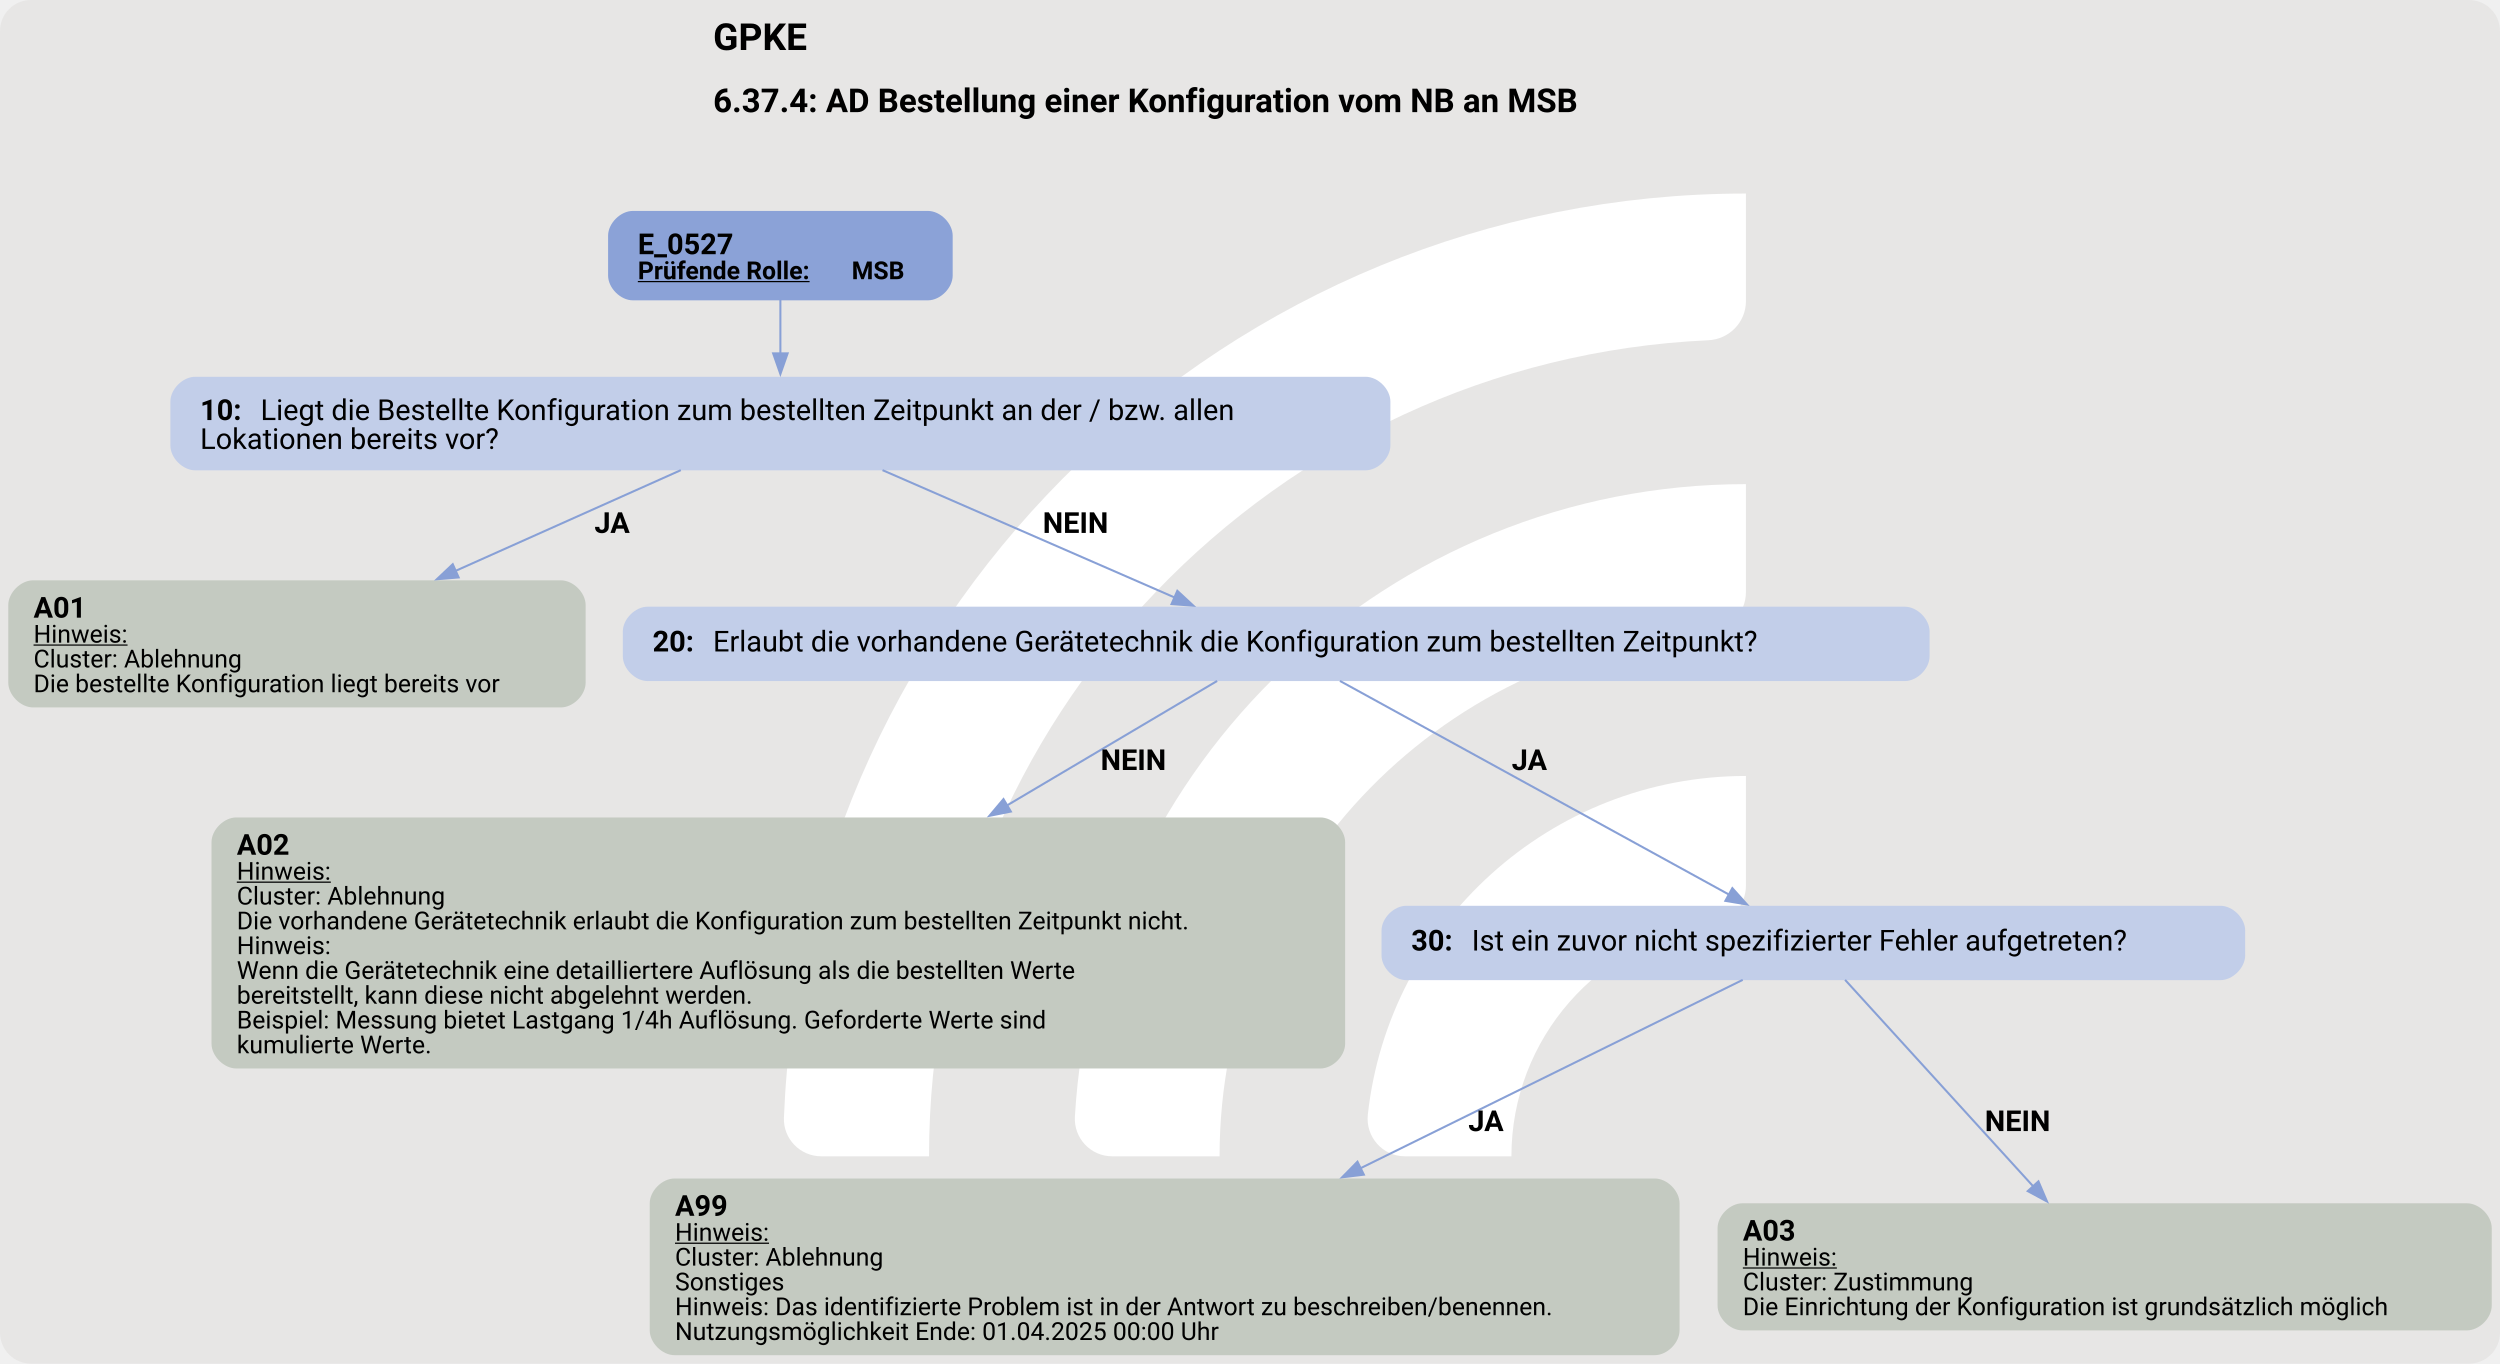
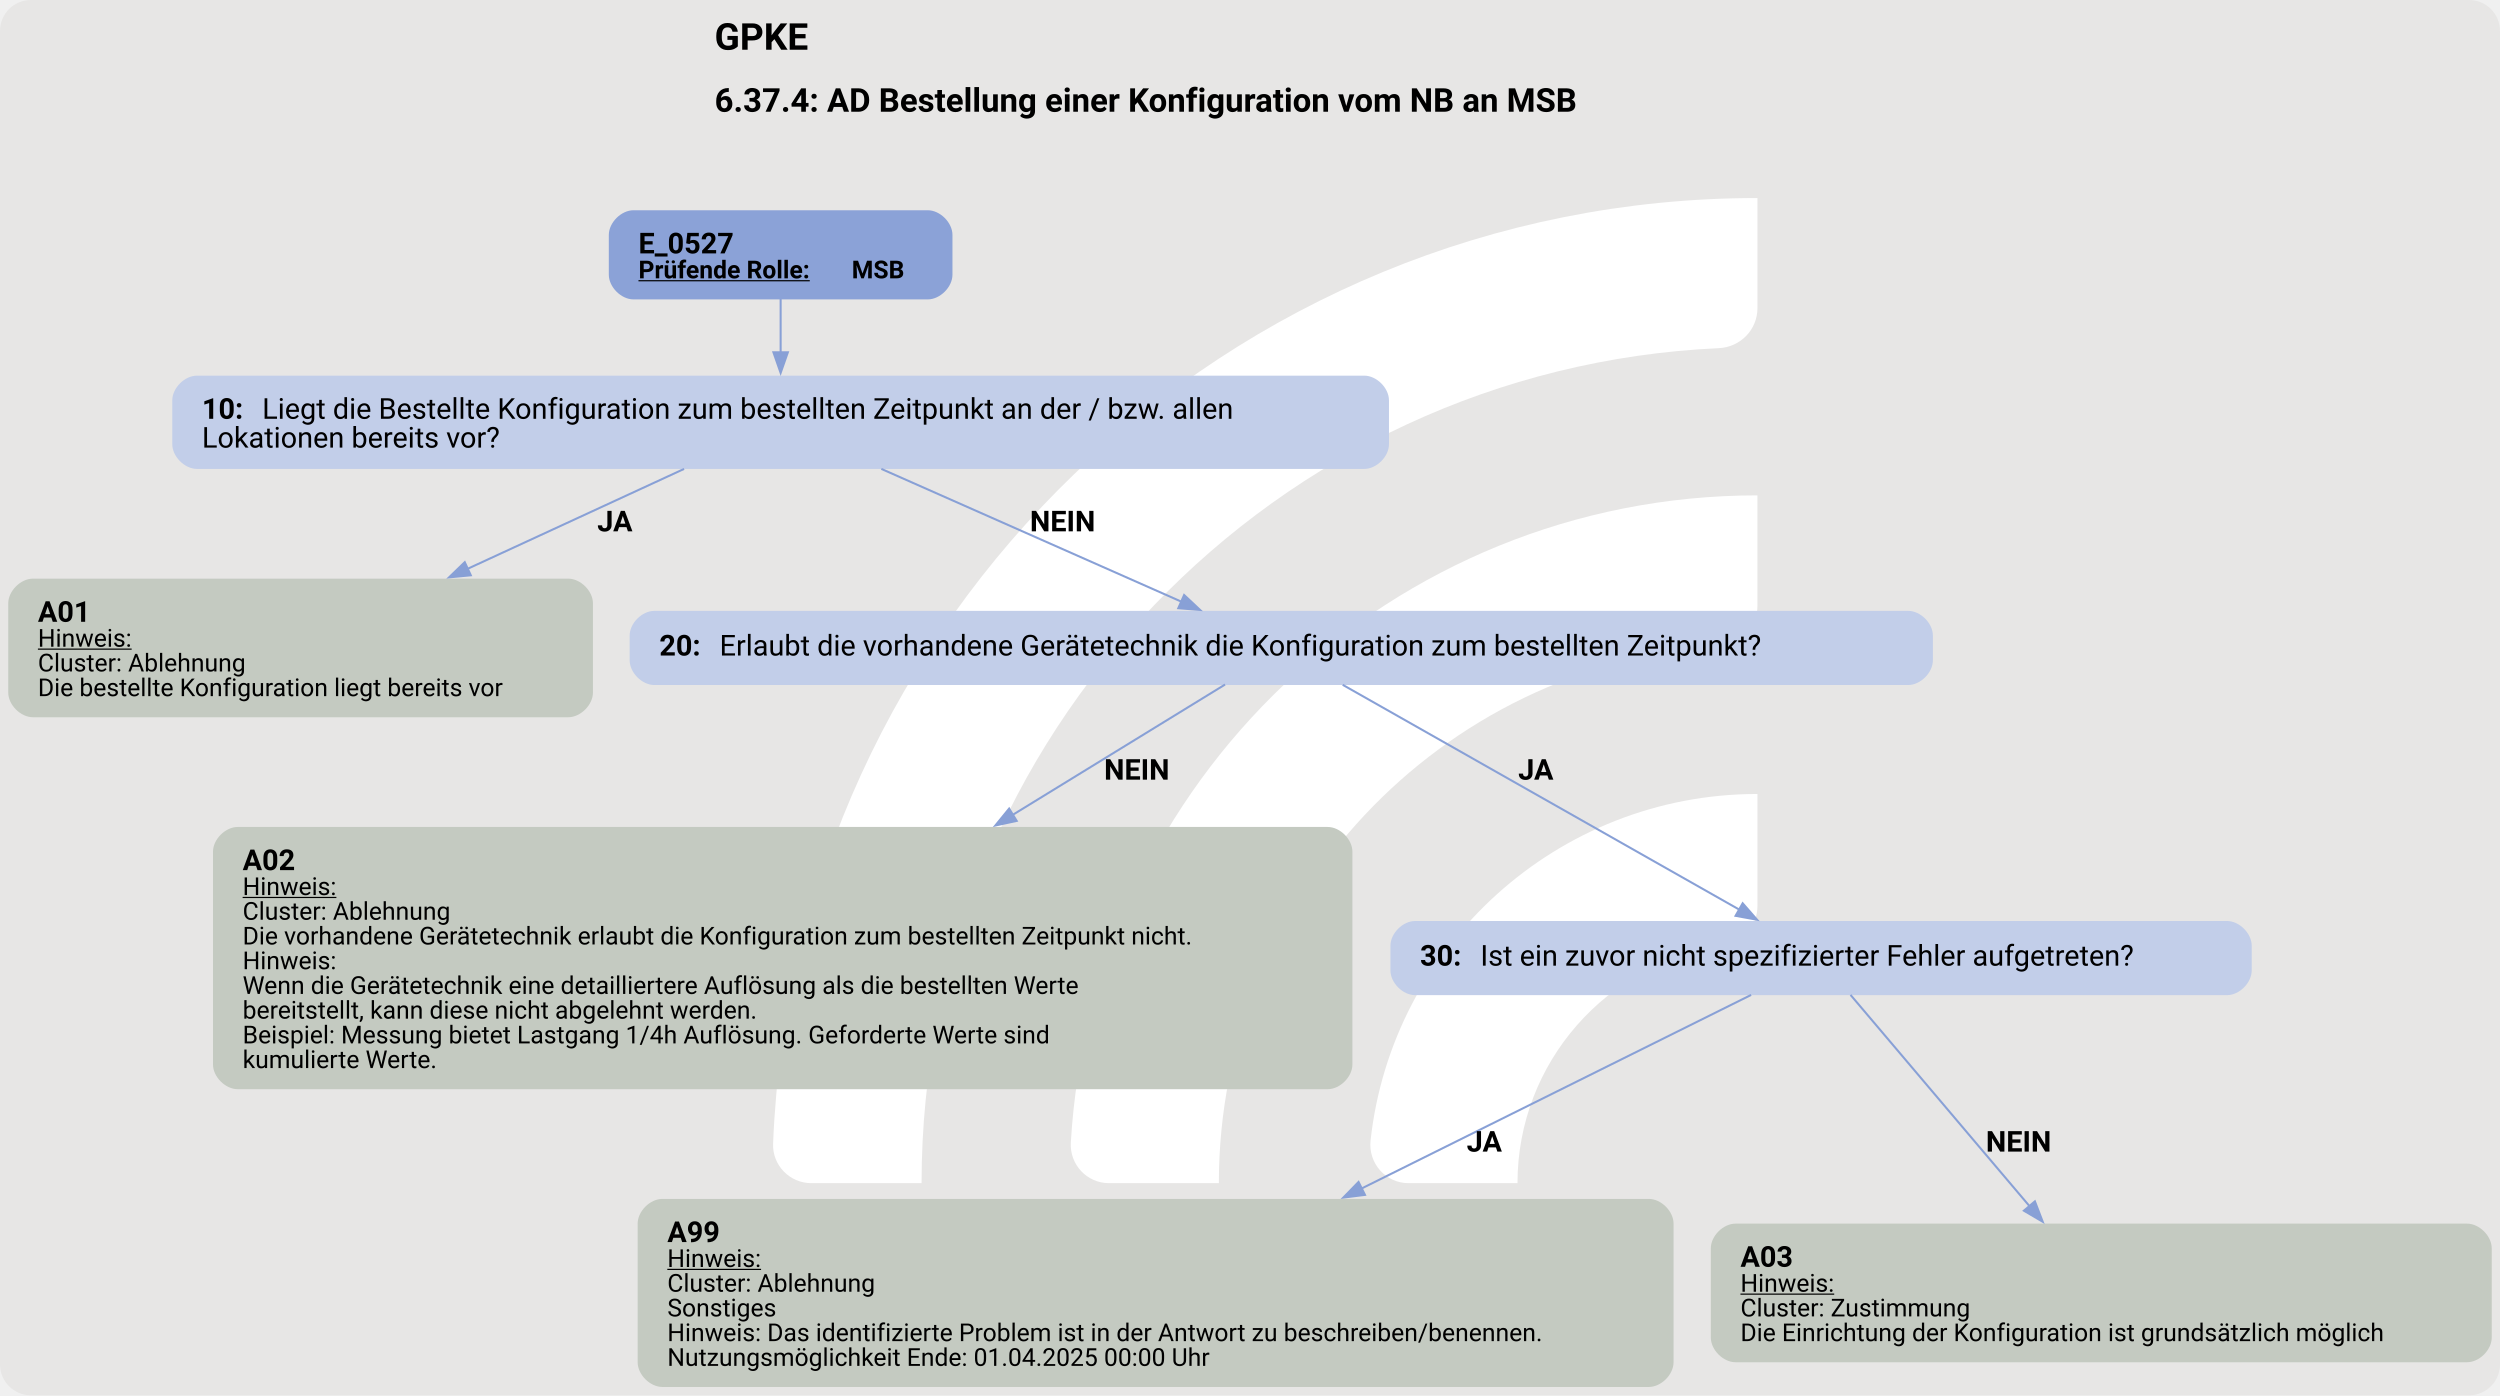
- <svg xmlns="http://www.w3.org/2000/svg" version="1.1" width="1613.333px" viewBox="0 0 1613.333 880.0" height="880.0px">
+ <svg xmlns="http://www.w3.org/2000/svg" version="1.1" width="1617.333px" viewBox="0 0 1617.333 902.667" height="902.667px">
  <g>
-     <svg version="1.1" width="1613.333px" viewBox="0 0 1613.333 880.0" height="880.0px">
-       <rect fill="#e7e6e5" x="0" y="0" width="1613.333" height="880.0" rx="20" ry="20" />
+     <svg version="1.1" width="1617.333px" viewBox="0 0 1617.333 902.667" height="902.667px">
+       <rect fill="#e7e6e5" x="0" y="0" width="1617.333" height="902.667" rx="20" ry="20" />
      <g>
-         <g transform="translate(447.8021, 88) scale(1 1) translate(0, 0) scale(1.239088 1.239088) ">
+         <g transform="translate(440.5586, 90.26667) scale(1 1) translate(0, 0) scale(1.271003 1.271003) ">
          <defs>
            <style>.cls-1{fill:#fff;}</style>
          </defs>
          <path class="cls-1" d="M122.44,531.2h-56.1c-11,0-19.9-9.12-19.46-20.11C57.47,243.89,278.15,29.78,547.91,29.78v56.02c0,10.98-8.69,19.89-19.66,20.39-225.51,10.31-405.8,197-405.8,425Z" />
          <path class="cls-1" d="M273.78,531.2h-55.93c-11.23,0-20.09-9.48-19.43-20.69,10.74-183.44,163.39-329.39,349.48-329.39v56.26c0,10.71-8.27,19.62-18.96,20.35-142.35,9.77-255.17,128.69-255.17,273.46Z" />
          <path class="cls-1" d="M425.77,531.2h-55.45c-11.65,0-20.6-10.17-19.33-21.75,10.87-99.03,95.03-176.34,196.92-176.34v57.01c0,10.05-7.28,18.75-17.23,20.16-59.22,8.4-104.91,59.42-104.91,120.92Z" />
        </g>
-         <svg width="1210pt" height="660pt" viewBox="0.00 0.00 1210.11 659.87">
-           <g id="graph0" class="graph" transform="scale(1 1) rotate(0) translate(4 655.87)">
-             <text text-anchor="start" x="341.18" y="-631.77" font-family="Roboto, sans-serif" font-weight="bold" font-size="18.00">GPKE</text>
-             <text text-anchor="start" x="341.18" y="-601.67" font-family="Roboto, sans-serif" font-weight="bold" font-size="16.00">6.37.4: AD Bestellung einer Konfiguration vom NB an MSB</text>
+         <svg width="1213pt" height="677pt" viewBox="0.00 0.00 1213.43 677.15">
+           <g id="graph0" class="graph" transform="scale(1 1) rotate(0) translate(4 673.15)">
+             <text text-anchor="start" x="342.84" y="-649.05" font-family="Roboto, sans-serif" font-weight="bold" font-size="18.00">GPKE</text>
+             <text text-anchor="start" x="342.84" y="-618.95" font-family="Roboto, sans-serif" font-weight="bold" font-size="16.00">6.37.4: AD Bestellung einer Konfiguration vom NB an MSB</text>
            <g id="node1" class="node">
-               <path fill="#8ba2d7" stroke="black" stroke-width="0" d="M445.14,-553.87C445.14,-553.87 302.34,-553.87 302.34,-553.87 296.34,-553.87 290.34,-547.87 290.34,-541.87 290.34,-541.87 290.34,-522.59 290.34,-522.59 290.34,-516.59 296.34,-510.59 302.34,-510.59 302.34,-510.59 445.14,-510.59 445.14,-510.59 451.14,-510.59 457.14,-516.59 457.14,-522.59 457.14,-522.59 457.14,-541.87 457.14,-541.87 457.14,-547.87 451.14,-553.87 445.14,-553.87" />
-               <text text-anchor="start" x="304.74" y="-532.93" font-family="Roboto, sans-serif" font-weight="bold" font-size="14.00">E_0527</text>
-               <text text-anchor="start" x="304.74" y="-520.83" font-family="Roboto, sans-serif" font-weight="bold" text-decoration="underline" font-size="12.00">Prüfende Rolle:</text>
-               <text text-anchor="start" x="408.24" y="-520.83" font-family="Roboto, sans-serif" font-weight="bold" font-size="12.00"> MSB</text>
+               <path fill="#8ba2d7" stroke="black" stroke-width="0" d="M446.3,-571.15C446.3,-571.15 303.5,-571.15 303.5,-571.15 297.5,-571.15 291.5,-565.15 291.5,-559.15 291.5,-559.15 291.5,-539.87 291.5,-539.87 291.5,-533.87 297.5,-527.87 303.5,-527.87 303.5,-527.87 446.3,-527.87 446.3,-527.87 452.3,-527.87 458.3,-533.87 458.3,-539.87 458.3,-539.87 458.3,-559.15 458.3,-559.15 458.3,-565.15 452.3,-571.15 446.3,-571.15" />
+               <text text-anchor="start" x="305.9" y="-550.21" font-family="Roboto, sans-serif" font-weight="bold" font-size="14.00">E_0527</text>
+               <text text-anchor="start" x="305.9" y="-538.11" font-family="Roboto, sans-serif" font-weight="bold" text-decoration="underline" font-size="12.00">Prüfende Rolle:</text>
+               <text text-anchor="start" x="409.4" y="-538.11" font-family="Roboto, sans-serif" font-weight="bold" font-size="12.00"> MSB</text>
            </g>
            <g id="node2" class="node">
-               <path fill="#c2cee9" stroke="black" stroke-width="0" d="M657.01,-473.59C657.01,-473.59 90.47,-473.59 90.47,-473.59 84.47,-473.59 78.47,-467.59 78.47,-461.59 78.47,-461.59 78.47,-440.31 78.47,-440.31 78.47,-434.31 84.47,-428.31 90.47,-428.31 90.47,-428.31 657.01,-428.31 657.01,-428.31 663.01,-428.31 669.01,-434.31 669.01,-440.31 669.01,-440.31 669.01,-461.59 669.01,-461.59 669.01,-467.59 663.01,-473.59 657.01,-473.59" />
-               <text text-anchor="start" x="92.87" y="-452.65" font-family="Roboto, sans-serif" font-weight="bold" font-size="14.00">10: </text>
-               <text text-anchor="start" x="122.12" y="-452.65" font-family="Roboto, sans-serif" font-size="14.00">Liegt die Bestellte Konfiguration zum bestellten Zeitpunkt an der / bzw. allen</text>
-               <text text-anchor="start" x="92.87" y="-438.65" font-family="Roboto, sans-serif" font-size="14.00">Lokationen bereits vor?</text>
+               <path fill="#c2cee9" stroke="black" stroke-width="0" d="M658.17,-490.87C658.17,-490.87 91.62,-490.87 91.62,-490.87 85.62,-490.87 79.62,-484.87 79.62,-478.87 79.62,-478.87 79.62,-457.59 79.62,-457.59 79.62,-451.59 85.62,-445.59 91.62,-445.59 91.62,-445.59 658.17,-445.59 658.17,-445.59 664.17,-445.59 670.17,-451.59 670.17,-457.59 670.17,-457.59 670.17,-478.87 670.17,-478.87 670.17,-484.87 664.17,-490.87 658.17,-490.87" />
+               <text text-anchor="start" x="94.02" y="-469.93" font-family="Roboto, sans-serif" font-weight="bold" font-size="14.00">10: </text>
+               <text text-anchor="start" x="123.27" y="-469.93" font-family="Roboto, sans-serif" font-size="14.00">Liegt die Bestellte Konfiguration zum bestellten Zeitpunkt an der / bzw. allen</text>
+               <text text-anchor="start" x="94.02" y="-455.93" font-family="Roboto, sans-serif" font-size="14.00">Lokationen bereits vor?</text>
            </g>
            <g id="edge1" class="edge">
-               <path fill="none" stroke="#88a0d6" d="M373.74,-510.81C373.74,-502.84 373.74,-493.49 373.74,-484.63" />
-               <polygon fill="#88a0d6" stroke="#88a0d6" points="377.24,-484.92 373.74,-474.92 370.24,-484.92 377.24,-484.92" />
+               <path fill="none" stroke="#88a0d6" d="M374.9,-528.09C374.9,-520.12 374.9,-510.77 374.9,-501.91" />
+               <polygon fill="#88a0d6" stroke="#88a0d6" points="378.4,-502.2 374.9,-492.2 371.4,-502.2 378.4,-502.2" />
            </g>
            <g id="node3" class="node">
-               <path fill="#c4cac1" stroke="black" stroke-width="0" d="M267.48,-375.06C267.48,-375.06 12,-375.06 12,-375.06 6,-375.06 0,-369.06 0,-363.06 0,-363.06 0,-325.54 0,-325.54 0,-319.54 6,-313.54 12,-313.54 12,-313.54 267.48,-313.54 267.48,-313.54 273.48,-313.54 279.48,-319.54 279.48,-325.54 279.48,-325.54 279.48,-363.06 279.48,-363.06 279.48,-369.06 273.48,-375.06 267.48,-375.06" />
-               <text text-anchor="start" x="12.24" y="-357" font-family="Roboto, sans-serif" font-weight="bold" font-size="14.00">A01</text>
-               <text text-anchor="start" x="12.24" y="-344.9" font-family="Roboto, sans-serif" text-decoration="underline" font-size="12.00">Hinweis:</text>
-               <text text-anchor="start" x="12.24" y="-332.9" font-family="Roboto, sans-serif" font-size="12.00">Cluster: Ablehnung</text>
-               <text text-anchor="start" x="12.24" y="-320.9" font-family="Roboto, sans-serif" font-size="12.00">Die bestellte Konfiguration liegt bereits vor</text>
+               <path fill="#c4cac1" stroke="black" stroke-width="0" d="M271.8,-392.34C271.8,-392.34 12,-392.34 12,-392.34 6,-392.34 0,-386.34 0,-380.34 0,-380.34 0,-337.06 0,-337.06 0,-331.06 6,-325.06 12,-325.06 12,-325.06 271.8,-325.06 271.8,-325.06 277.8,-325.06 283.8,-331.06 283.8,-337.06 283.8,-337.06 283.8,-380.34 283.8,-380.34 283.8,-386.34 277.8,-392.34 271.8,-392.34" />
+               <text text-anchor="start" x="14.4" y="-371.4" font-family="Roboto, sans-serif" font-weight="bold" font-size="14.00">A01</text>
+               <text text-anchor="start" x="14.4" y="-359.3" font-family="Roboto, sans-serif" text-decoration="underline" font-size="12.00">Hinweis:</text>
+               <text text-anchor="start" x="14.4" y="-347.3" font-family="Roboto, sans-serif" font-size="12.00">Cluster: Ablehnung</text>
+               <text text-anchor="start" x="14.4" y="-335.3" font-family="Roboto, sans-serif" font-size="12.00">Die bestellte Konfiguration liegt bereits vor</text>
            </g>
            <g id="edge2" class="edge">
-               <path fill="none" stroke="#88a0d6" d="M325.54,-428.39C294.12,-414.34 252.44,-395.7 216.52,-379.64" />
-               <polygon fill="#88a0d6" stroke="#88a0d6" points="218,-376.47 207.45,-375.58 215.15,-382.86 218,-376.47" />
-               <text text-anchor="start" x="283.74" y="-398.01" font-family="Roboto, sans-serif" font-weight="bold" font-size="14.00">JA</text>
+               <path fill="none" stroke="#88a0d6" d="M328.03,-445.6C297.91,-431.7 257.99,-413.28 222.84,-397.06" />
+               <polygon fill="#88a0d6" stroke="#88a0d6" points="224.51,-393.97 213.96,-392.96 221.58,-400.33 224.51,-393.97" />
+               <text text-anchor="start" x="285.9" y="-415.29" font-family="Roboto, sans-serif" font-weight="bold" font-size="14.00">JA</text>
            </g>
            <g id="node4" class="node">
-               <path fill="#c2cee9" stroke="black" stroke-width="0" d="M918.01,-362.3C918.01,-362.3 309.47,-362.3 309.47,-362.3 303.47,-362.3 297.47,-356.3 297.47,-350.3 297.47,-350.3 297.47,-338.3 297.47,-338.3 297.47,-332.3 303.47,-326.3 309.47,-326.3 309.47,-326.3 918.01,-326.3 918.01,-326.3 924.01,-326.3 930.01,-332.3 930.01,-338.3 930.01,-338.3 930.01,-350.3 930.01,-350.3 930.01,-356.3 924.01,-362.3 918.01,-362.3" />
-               <text text-anchor="start" x="311.87" y="-340.62" font-family="Roboto, sans-serif" font-weight="bold" font-size="14.00">20: </text>
-               <text text-anchor="start" x="341.12" y="-340.62" font-family="Roboto, sans-serif" font-size="14.00">Erlaubt die vorhandene Gerätetechnik die Konfiguration zum bestellten Zeitpunkt?</text>
+               <path fill="#c2cee9" stroke="black" stroke-width="0" d="M922.17,-376.7C922.17,-376.7 313.62,-376.7 313.62,-376.7 307.62,-376.7 301.62,-370.7 301.62,-364.7 301.62,-364.7 301.62,-352.7 301.62,-352.7 301.62,-346.7 307.62,-340.7 313.62,-340.7 313.62,-340.7 922.17,-340.7 922.17,-340.7 928.17,-340.7 934.17,-346.7 934.17,-352.7 934.17,-352.7 934.17,-364.7 934.17,-364.7 934.17,-370.7 928.17,-376.7 922.17,-376.7" />
+               <text text-anchor="start" x="316.02" y="-355.02" font-family="Roboto, sans-serif" font-weight="bold" font-size="14.00">20: </text>
+               <text text-anchor="start" x="345.27" y="-355.02" font-family="Roboto, sans-serif" font-size="14.00">Erlaubt die vorhandene Gerätetechnik die Konfiguration zum bestellten Zeitpunkt?</text>
            </g>
            <g id="edge3" class="edge">
-               <path fill="none" stroke="#88a0d6" d="M423.18,-428.39C464.58,-410.34 523.37,-384.71 564.67,-366.7" />
-               <polygon fill="#88a0d6" stroke="#88a0d6" points="565.88,-369.99 573.65,-362.78 563.08,-363.57 565.88,-369.99" />
-               <text text-anchor="start" x="500.74" y="-398.01" font-family="Roboto, sans-serif" font-weight="bold" font-size="14.00">NEIN</text>
+               <path fill="none" stroke="#88a0d6" d="M423.78,-445.6C466.2,-426.83 527.27,-399.8 569.54,-381.1" />
+               <polygon fill="#88a0d6" stroke="#88a0d6" points="570.74,-384.4 578.47,-377.15 567.91,-377.99 570.74,-384.4" />
+               <text text-anchor="start" x="495.9" y="-415.29" font-family="Roboto, sans-serif" font-weight="bold" font-size="14.00">NEIN</text>
            </g>
            <g id="node5" class="node">
-               <path fill="#c4cac1" stroke="black" stroke-width="0" d="M635.11,-260.29C635.11,-260.29 110.38,-260.29 110.38,-260.29 104.38,-260.29 98.38,-254.29 98.38,-248.29 98.38,-248.29 98.38,-150.77 98.38,-150.77 98.38,-144.77 104.38,-138.77 110.38,-138.77 110.38,-138.77 635.11,-138.77 635.11,-138.77 641.11,-138.77 647.11,-144.77 647.11,-150.77 647.11,-150.77 647.11,-248.29 647.11,-248.29 647.11,-254.29 641.11,-260.29 635.11,-260.29" />
-               <text text-anchor="start" x="110.62" y="-242.23" font-family="Roboto, sans-serif" font-weight="bold" font-size="14.00">A02</text>
-               <text text-anchor="start" x="110.62" y="-230.13" font-family="Roboto, sans-serif" text-decoration="underline" font-size="12.00">Hinweis:</text>
-               <text text-anchor="start" x="110.62" y="-218.13" font-family="Roboto, sans-serif" font-size="12.00">Cluster: Ablehnung</text>
-               <text text-anchor="start" x="110.62" y="-206.13" font-family="Roboto, sans-serif" font-size="12.00">Die vorhandene Gerätetechnik erlaubt die Konfiguration zum bestellten Zeitpunkt nicht.</text>
-               <text text-anchor="start" x="110.62" y="-194.13" font-family="Roboto, sans-serif" font-size="12.00">Hinweis:</text>
-               <text text-anchor="start" x="110.62" y="-182.13" font-family="Roboto, sans-serif" font-size="12.00">Wenn die Gerätetechnik eine detailliertere Auflösung als die bestellten Werte</text>
-               <text text-anchor="start" x="110.62" y="-170.13" font-family="Roboto, sans-serif" font-size="12.00">bereitstellt, kann diese nicht abgelehnt werden.</text>
-               <text text-anchor="start" x="110.62" y="-158.13" font-family="Roboto, sans-serif" font-size="12.00">Beispiel: Messung bietet Lastgang 1/4h Auflösung. Geforderte Werte sind</text>
-               <text text-anchor="start" x="110.62" y="-146.13" font-family="Roboto, sans-serif" font-size="12.00">kumulierte Werte.</text>
+               <path fill="#c4cac1" stroke="black" stroke-width="0" d="M640.42,-271.81C640.42,-271.81 111.38,-271.81 111.38,-271.81 105.38,-271.81 99.38,-265.81 99.38,-259.81 99.38,-259.81 99.38,-156.53 99.38,-156.53 99.38,-150.53 105.38,-144.53 111.38,-144.53 111.38,-144.53 640.42,-144.53 640.42,-144.53 646.42,-144.53 652.42,-150.53 652.42,-156.53 652.42,-156.53 652.42,-259.81 652.42,-259.81 652.42,-265.81 646.42,-271.81 640.42,-271.81" />
+               <text text-anchor="start" x="113.77" y="-250.87" font-family="Roboto, sans-serif" font-weight="bold" font-size="14.00">A02</text>
+               <text text-anchor="start" x="113.77" y="-238.77" font-family="Roboto, sans-serif" text-decoration="underline" font-size="12.00">Hinweis:</text>
+               <text text-anchor="start" x="113.77" y="-226.77" font-family="Roboto, sans-serif" font-size="12.00">Cluster: Ablehnung</text>
+               <text text-anchor="start" x="113.77" y="-214.77" font-family="Roboto, sans-serif" font-size="12.00">Die vorhandene Gerätetechnik erlaubt die Konfiguration zum bestellten Zeitpunkt nicht.</text>
+               <text text-anchor="start" x="113.77" y="-202.77" font-family="Roboto, sans-serif" font-size="12.00">Hinweis:</text>
+               <text text-anchor="start" x="113.77" y="-190.77" font-family="Roboto, sans-serif" font-size="12.00">Wenn die Gerätetechnik eine detailliertere Auflösung als die bestellten Werte</text>
+               <text text-anchor="start" x="113.77" y="-178.77" font-family="Roboto, sans-serif" font-size="12.00">bereitstellt, kann diese nicht abgelehnt werden.</text>
+               <text text-anchor="start" x="113.77" y="-166.77" font-family="Roboto, sans-serif" font-size="12.00">Beispiel: Messung bietet Lastgang 1/4h Auflösung. Geforderte Werte sind</text>
+               <text text-anchor="start" x="113.77" y="-154.77" font-family="Roboto, sans-serif" font-size="12.00">kumulierte Werte.</text>
            </g>
            <g id="edge4" class="edge">
-               <path fill="none" stroke="#88a0d6" d="M585.15,-326.36C559.69,-311.28 520.75,-288.21 483.14,-265.93" />
-               <polygon fill="#88a0d6" stroke="#88a0d6" points="485.3,-263.14 474.91,-261.06 481.73,-269.17 485.3,-263.14" />
-               <text text-anchor="start" x="528.74" y="-283.24" font-family="Roboto, sans-serif" font-weight="bold" font-size="14.00">NEIN</text>
+               <path fill="none" stroke="#88a0d6" d="M590.61,-340.95C565.26,-325.39 525.76,-301.15 487.51,-277.67" />
+               <polygon fill="#88a0d6" stroke="#88a0d6" points="489.47,-274.77 479.12,-272.52 485.81,-280.73 489.47,-274.77" />
+               <text text-anchor="start" x="531.9" y="-294.76" font-family="Roboto, sans-serif" font-weight="bold" font-size="14.00">NEIN</text>
            </g>
            <g id="node6" class="node">
-               <path fill="#c2cee9" stroke="black" stroke-width="0" d="M1070.77,-217.53C1070.77,-217.53 676.72,-217.53 676.72,-217.53 670.72,-217.53 664.72,-211.53 664.72,-205.53 664.72,-205.53 664.72,-193.53 664.72,-193.53 664.72,-187.53 670.72,-181.53 676.72,-181.53 676.72,-181.53 1070.77,-181.53 1070.77,-181.53 1076.77,-181.53 1082.77,-187.53 1082.77,-193.53 1082.77,-193.53 1082.77,-205.53 1082.77,-205.53 1082.77,-211.53 1076.77,-217.53 1070.77,-217.53" />
-               <text text-anchor="start" x="679.12" y="-195.86" font-family="Roboto, sans-serif" font-weight="bold" font-size="14.00">30: </text>
-               <text text-anchor="start" x="708.37" y="-195.86" font-family="Roboto, sans-serif" font-size="14.00">Ist ein zuvor nicht spezifizierter Fehler aufgetreten?</text>
+               <path fill="#c2cee9" stroke="black" stroke-width="0" d="M1076.92,-226.17C1076.92,-226.17 682.88,-226.17 682.88,-226.17 676.88,-226.17 670.88,-220.17 670.88,-214.17 670.88,-214.17 670.88,-202.17 670.88,-202.17 670.88,-196.17 676.88,-190.17 682.88,-190.17 682.88,-190.17 1076.92,-190.17 1076.92,-190.17 1082.92,-190.17 1088.92,-196.17 1088.92,-202.17 1088.92,-202.17 1088.92,-214.17 1088.92,-214.17 1088.92,-220.17 1082.92,-226.17 1076.92,-226.17" />
+               <text text-anchor="start" x="685.27" y="-204.5" font-family="Roboto, sans-serif" font-weight="bold" font-size="14.00">30: </text>
+               <text text-anchor="start" x="714.52" y="-204.5" font-family="Roboto, sans-serif" font-size="14.00">Ist ein zuvor nicht spezifizierter Fehler aufgetreten?</text>
            </g>
            <g id="edge5" class="edge">
-               <path fill="none" stroke="#88a0d6" d="M644.59,-326.36C691.5,-300.6 780.82,-251.55 833.01,-222.89" />
-               <polygon fill="#88a0d6" stroke="#88a0d6" points="834.53,-226.06 841.61,-218.17 831.16,-219.92 834.53,-226.06" />
-               <text text-anchor="start" x="727.74" y="-283.24" font-family="Roboto, sans-serif" font-weight="bold" font-size="14.00">JA</text>
+               <path fill="none" stroke="#88a0d6" d="M647.7,-340.81C695.08,-313.95 787.6,-261.49 840.43,-231.55" />
+               <polygon fill="#88a0d6" stroke="#88a0d6" points="841.84,-234.77 848.81,-226.79 838.39,-228.68 841.84,-234.77" />
+               <text text-anchor="start" x="732.9" y="-294.76" font-family="Roboto, sans-serif" font-weight="bold" font-size="14.00">JA</text>
            </g>
            <g id="node7" class="node">
-               <path fill="#c4cac1" stroke="black" stroke-width="0" d="M796.98,-85.52C796.98,-85.52 322.5,-85.52 322.5,-85.52 316.5,-85.52 310.5,-79.52 310.5,-73.52 310.5,-73.52 310.5,-12 310.5,-12 310.5,-6 316.5,0 322.5,0 322.5,0 796.98,0 796.98,0 802.98,0 808.98,-6 808.98,-12 808.98,-12 808.98,-73.52 808.98,-73.52 808.98,-79.52 802.98,-85.52 796.98,-85.52" />
-               <text text-anchor="start" x="322.74" y="-67.46" font-family="Roboto, sans-serif" font-weight="bold" font-size="14.00">A99</text>
-               <text text-anchor="start" x="322.74" y="-55.36" font-family="Roboto, sans-serif" text-decoration="underline" font-size="12.00">Hinweis:</text>
-               <text text-anchor="start" x="322.74" y="-43.36" font-family="Roboto, sans-serif" font-size="12.00">Cluster: Ablehnung</text>
-               <text text-anchor="start" x="322.74" y="-31.36" font-family="Roboto, sans-serif" font-size="12.00">Sonstiges</text>
-               <text text-anchor="start" x="322.74" y="-19.36" font-family="Roboto, sans-serif" font-size="12.00">Hinweis: Das identifizierte Problem ist in der Antwort zu beschreiben/benennen.</text>
-               <text text-anchor="start" x="322.74" y="-7.36" font-family="Roboto, sans-serif" font-size="12.00">Nutzungsmöglichkeit Ende: 01.04.2025 00:00 Uhr</text>
+               <path fill="#c4cac1" stroke="black" stroke-width="0" d="M796.3,-91.28C796.3,-91.28 317.5,-91.28 317.5,-91.28 311.5,-91.28 305.5,-85.28 305.5,-79.28 305.5,-79.28 305.5,-12 305.5,-12 305.5,-6 311.5,0 317.5,0 317.5,0 796.3,0 796.3,0 802.3,0 808.3,-6 808.3,-12 808.3,-12 808.3,-79.28 808.3,-79.28 808.3,-85.28 802.3,-91.28 796.3,-91.28" />
+               <text text-anchor="start" x="319.9" y="-70.34" font-family="Roboto, sans-serif" font-weight="bold" font-size="14.00">A99</text>
+               <text text-anchor="start" x="319.9" y="-58.24" font-family="Roboto, sans-serif" text-decoration="underline" font-size="12.00">Hinweis:</text>
+               <text text-anchor="start" x="319.9" y="-46.24" font-family="Roboto, sans-serif" font-size="12.00">Cluster: Ablehnung</text>
+               <text text-anchor="start" x="319.9" y="-34.24" font-family="Roboto, sans-serif" font-size="12.00">Sonstiges</text>
+               <text text-anchor="start" x="319.9" y="-22.24" font-family="Roboto, sans-serif" font-size="12.00">Hinweis: Das identifizierte Problem ist in der Antwort zu beschreiben/benennen.</text>
+               <text text-anchor="start" x="319.9" y="-10.24" font-family="Roboto, sans-serif" font-size="12.00">Nutzungsmöglichkeit Ende: 01.04.2025 00:00 Uhr</text>
            </g>
            <g id="edge6" class="edge">
-               <path fill="none" stroke="#88a0d6" d="M839.54,-181.67C795.5,-159.96 717.18,-121.36 654.59,-90.51" />
-               <polygon fill="#88a0d6" stroke="#88a0d6" points="656.16,-87.38 645.64,-86.1 653.07,-93.66 656.16,-87.38" />
-               <text text-anchor="start" x="706.74" y="-108.47" font-family="Roboto, sans-serif" font-weight="bold" font-size="14.00">JA</text>
+               <path fill="none" stroke="#88a0d6" d="M845.94,-190.29C801.43,-168.17 721.44,-128.42 656.87,-96.33" />
+               <polygon fill="#88a0d6" stroke="#88a0d6" points="658.52,-93.24 648.01,-91.92 655.4,-99.5 658.52,-93.24" />
+               <text text-anchor="start" x="707.9" y="-114.23" font-family="Roboto, sans-serif" font-weight="bold" font-size="14.00">JA</text>
            </g>
            <g id="node8" class="node">
-               <path fill="#c4cac1" stroke="black" stroke-width="0" d="M1190.11,-73.52C1190.11,-73.52 839.38,-73.52 839.38,-73.52 833.38,-73.52 827.38,-67.52 827.38,-61.52 827.38,-61.52 827.38,-24 827.38,-24 827.38,-18 833.38,-12 839.38,-12 839.38,-12 1190.11,-12 1190.11,-12 1196.11,-12 1202.11,-18 1202.11,-24 1202.11,-24 1202.11,-61.52 1202.11,-61.52 1202.11,-67.52 1196.11,-73.52 1190.11,-73.52" />
-               <text text-anchor="start" x="839.62" y="-55.46" font-family="Roboto, sans-serif" font-weight="bold" font-size="14.00">A03</text>
-               <text text-anchor="start" x="839.62" y="-43.36" font-family="Roboto, sans-serif" text-decoration="underline" font-size="12.00">Hinweis:</text>
-               <text text-anchor="start" x="839.62" y="-31.36" font-family="Roboto, sans-serif" font-size="12.00">Cluster: Zustimmung</text>
-               <text text-anchor="start" x="839.62" y="-19.36" font-family="Roboto, sans-serif" font-size="12.00">Die Einrichtung der Konfiguration ist grundsätzlich möglich</text>
+               <path fill="#c4cac1" stroke="black" stroke-width="0" d="M1193.42,-79.28C1193.42,-79.28 838.38,-79.28 838.38,-79.28 832.38,-79.28 826.38,-73.28 826.38,-67.28 826.38,-67.28 826.38,-24 826.38,-24 826.38,-18 832.38,-12 838.38,-12 838.38,-12 1193.42,-12 1193.42,-12 1199.42,-12 1205.42,-18 1205.42,-24 1205.42,-24 1205.42,-67.28 1205.42,-67.28 1205.42,-73.28 1199.42,-79.28 1193.42,-79.28" />
+               <text text-anchor="start" x="840.77" y="-58.34" font-family="Roboto, sans-serif" font-weight="bold" font-size="14.00">A03</text>
+               <text text-anchor="start" x="840.77" y="-46.24" font-family="Roboto, sans-serif" text-decoration="underline" font-size="12.00">Hinweis:</text>
+               <text text-anchor="start" x="840.77" y="-34.24" font-family="Roboto, sans-serif" font-size="12.00">Cluster: Zustimmung</text>
+               <text text-anchor="start" x="840.77" y="-22.24" font-family="Roboto, sans-serif" font-size="12.00">Die Einrichtung der Konfiguration ist grundsätzlich möglich</text>
            </g>
            <g id="edge7" class="edge">
-               <path fill="none" stroke="#88a0d6" d="M889.1,-181.67C910.85,-157.8 951.22,-113.48 980.34,-81.52" />
-               <polygon fill="#88a0d6" stroke="#88a0d6" points="982.69,-84.13 986.84,-74.39 977.52,-79.42 982.69,-84.13" />
-               <text text-anchor="start" x="956.74" y="-108.47" font-family="Roboto, sans-serif" font-weight="bold" font-size="14.00">NEIN</text>
+               <path fill="none" stroke="#88a0d6" d="M894.2,-190.29C914.67,-166.13 952.97,-120.92 981.16,-87.65" />
+               <polygon fill="#88a0d6" stroke="#88a0d6" points="983.68,-90.09 987.47,-80.2 978.34,-85.56 983.68,-90.09" />
+               <text text-anchor="start" x="959.9" y="-114.23" font-family="Roboto, sans-serif" font-weight="bold" font-size="14.00">NEIN</text>
            </g>
          </g>
        </svg>
      </g>
    </svg>
  </g>
</svg>
